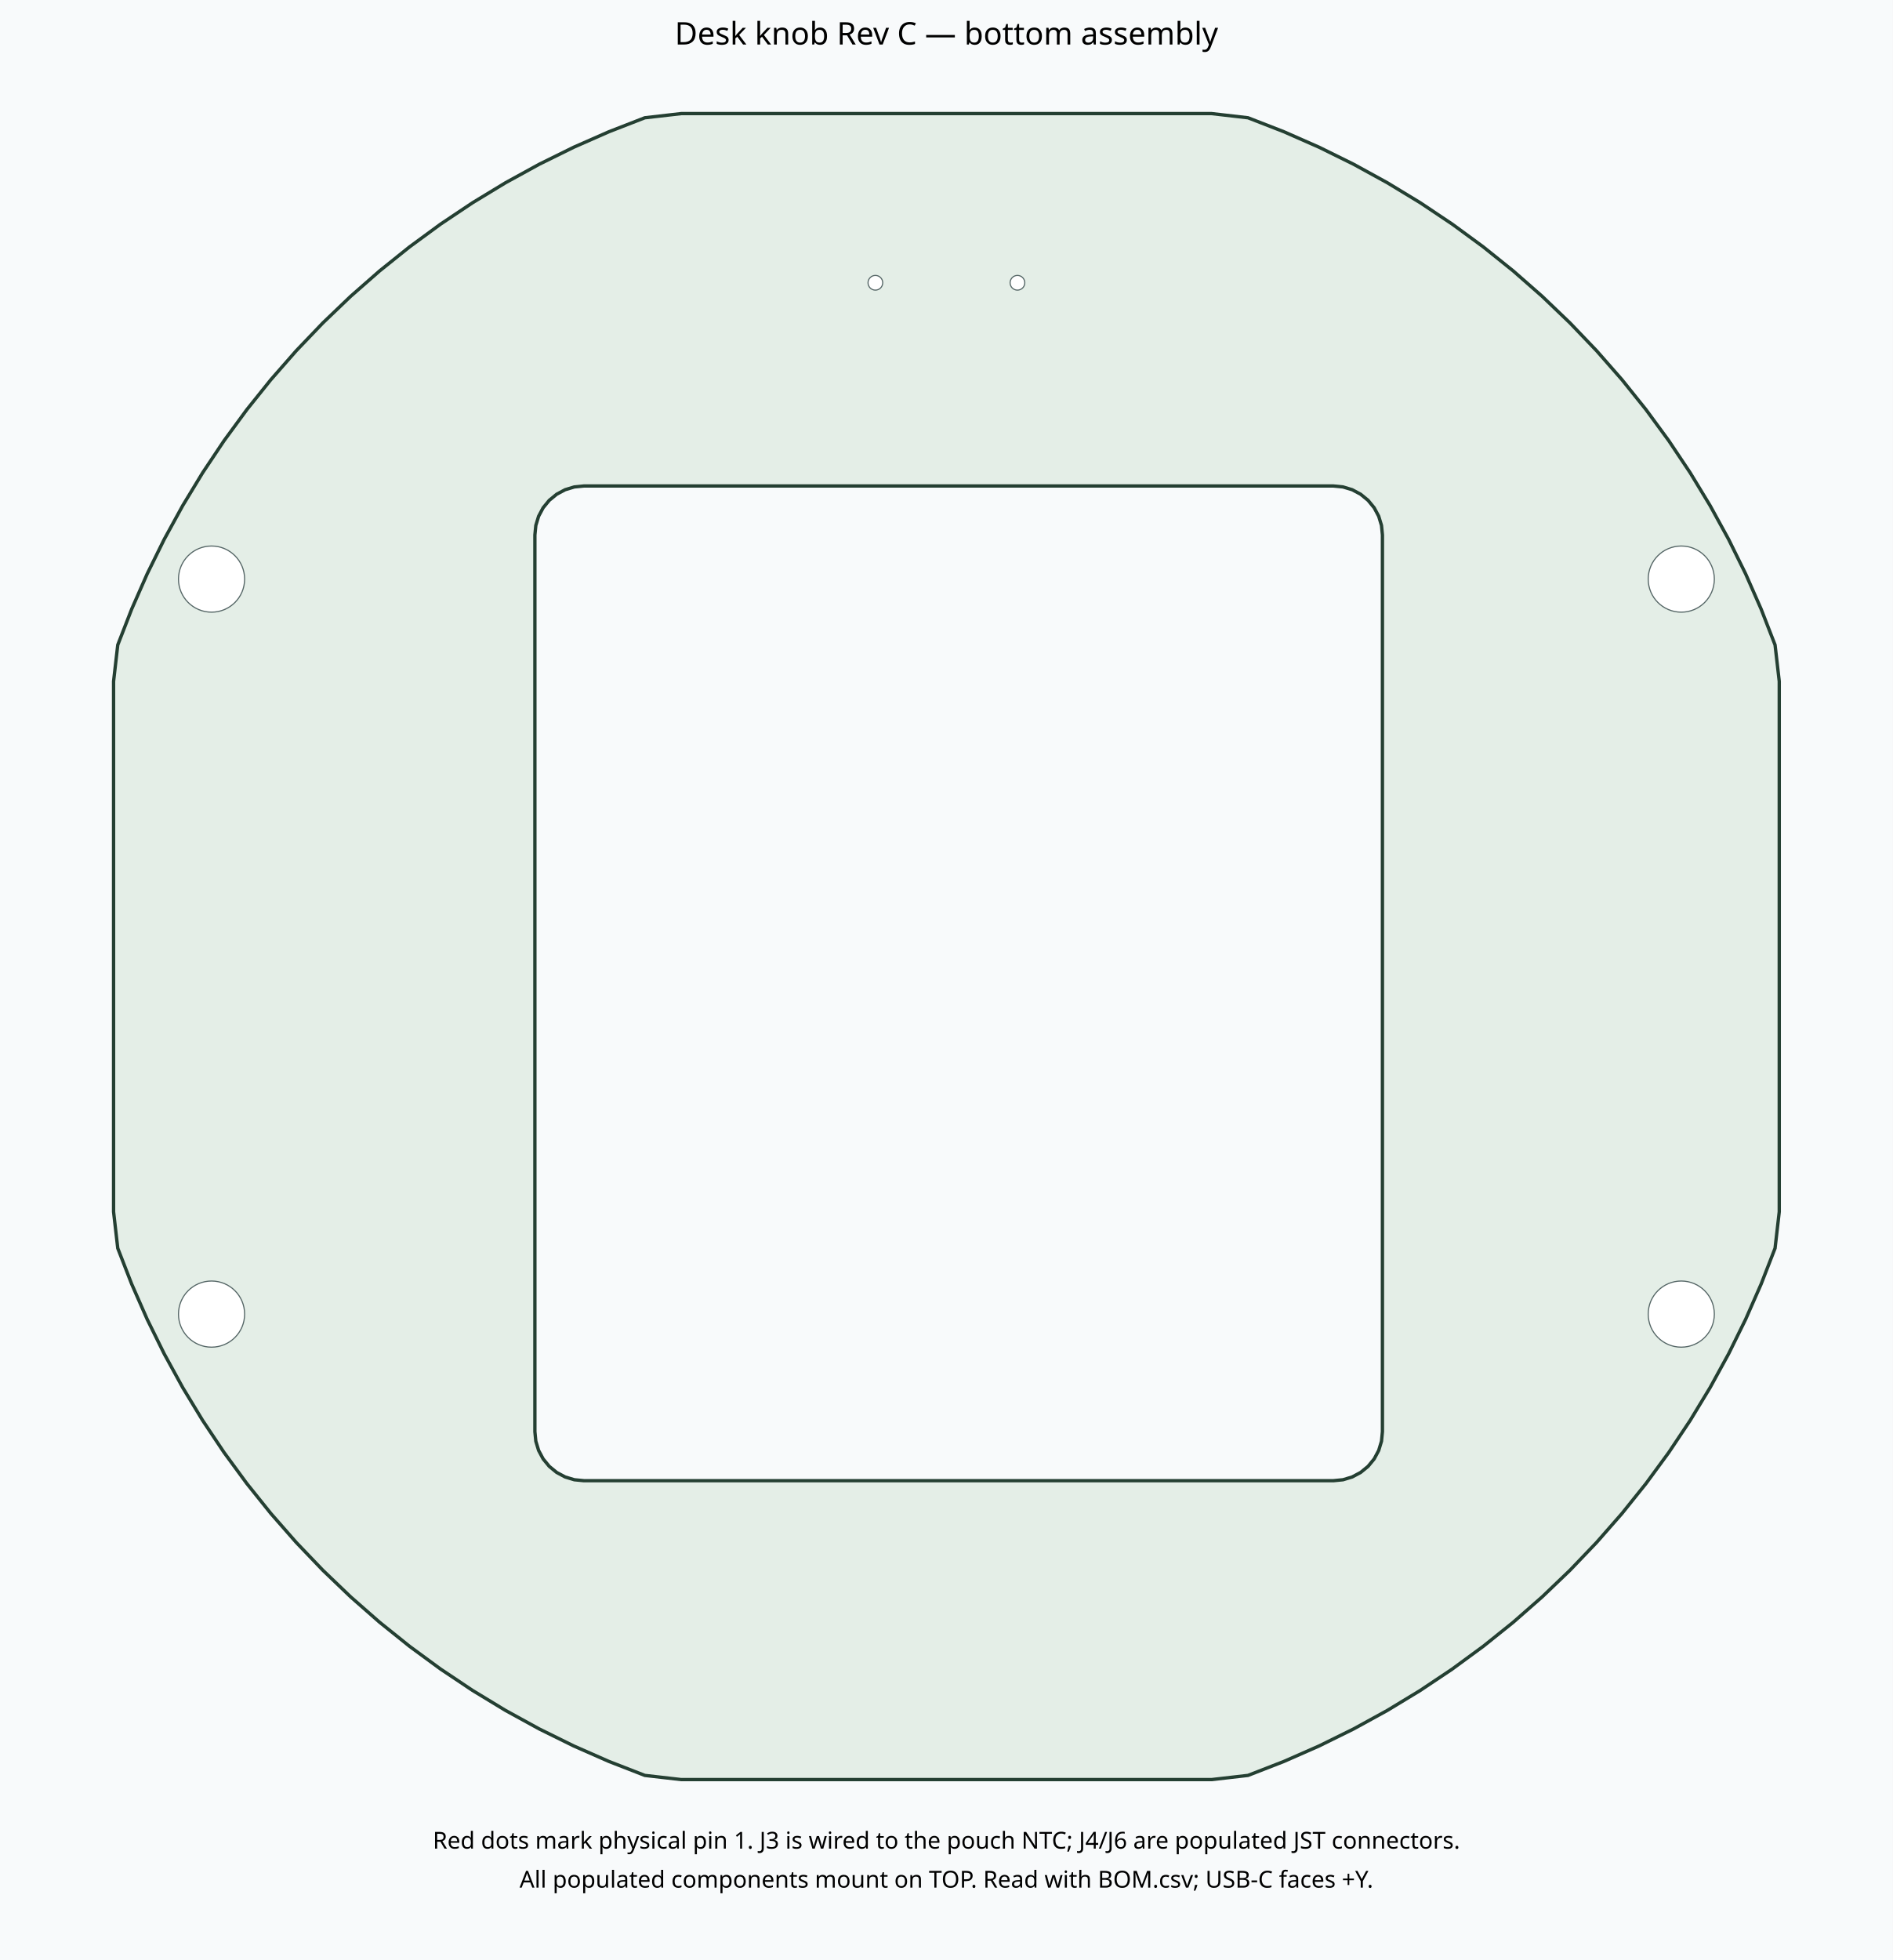
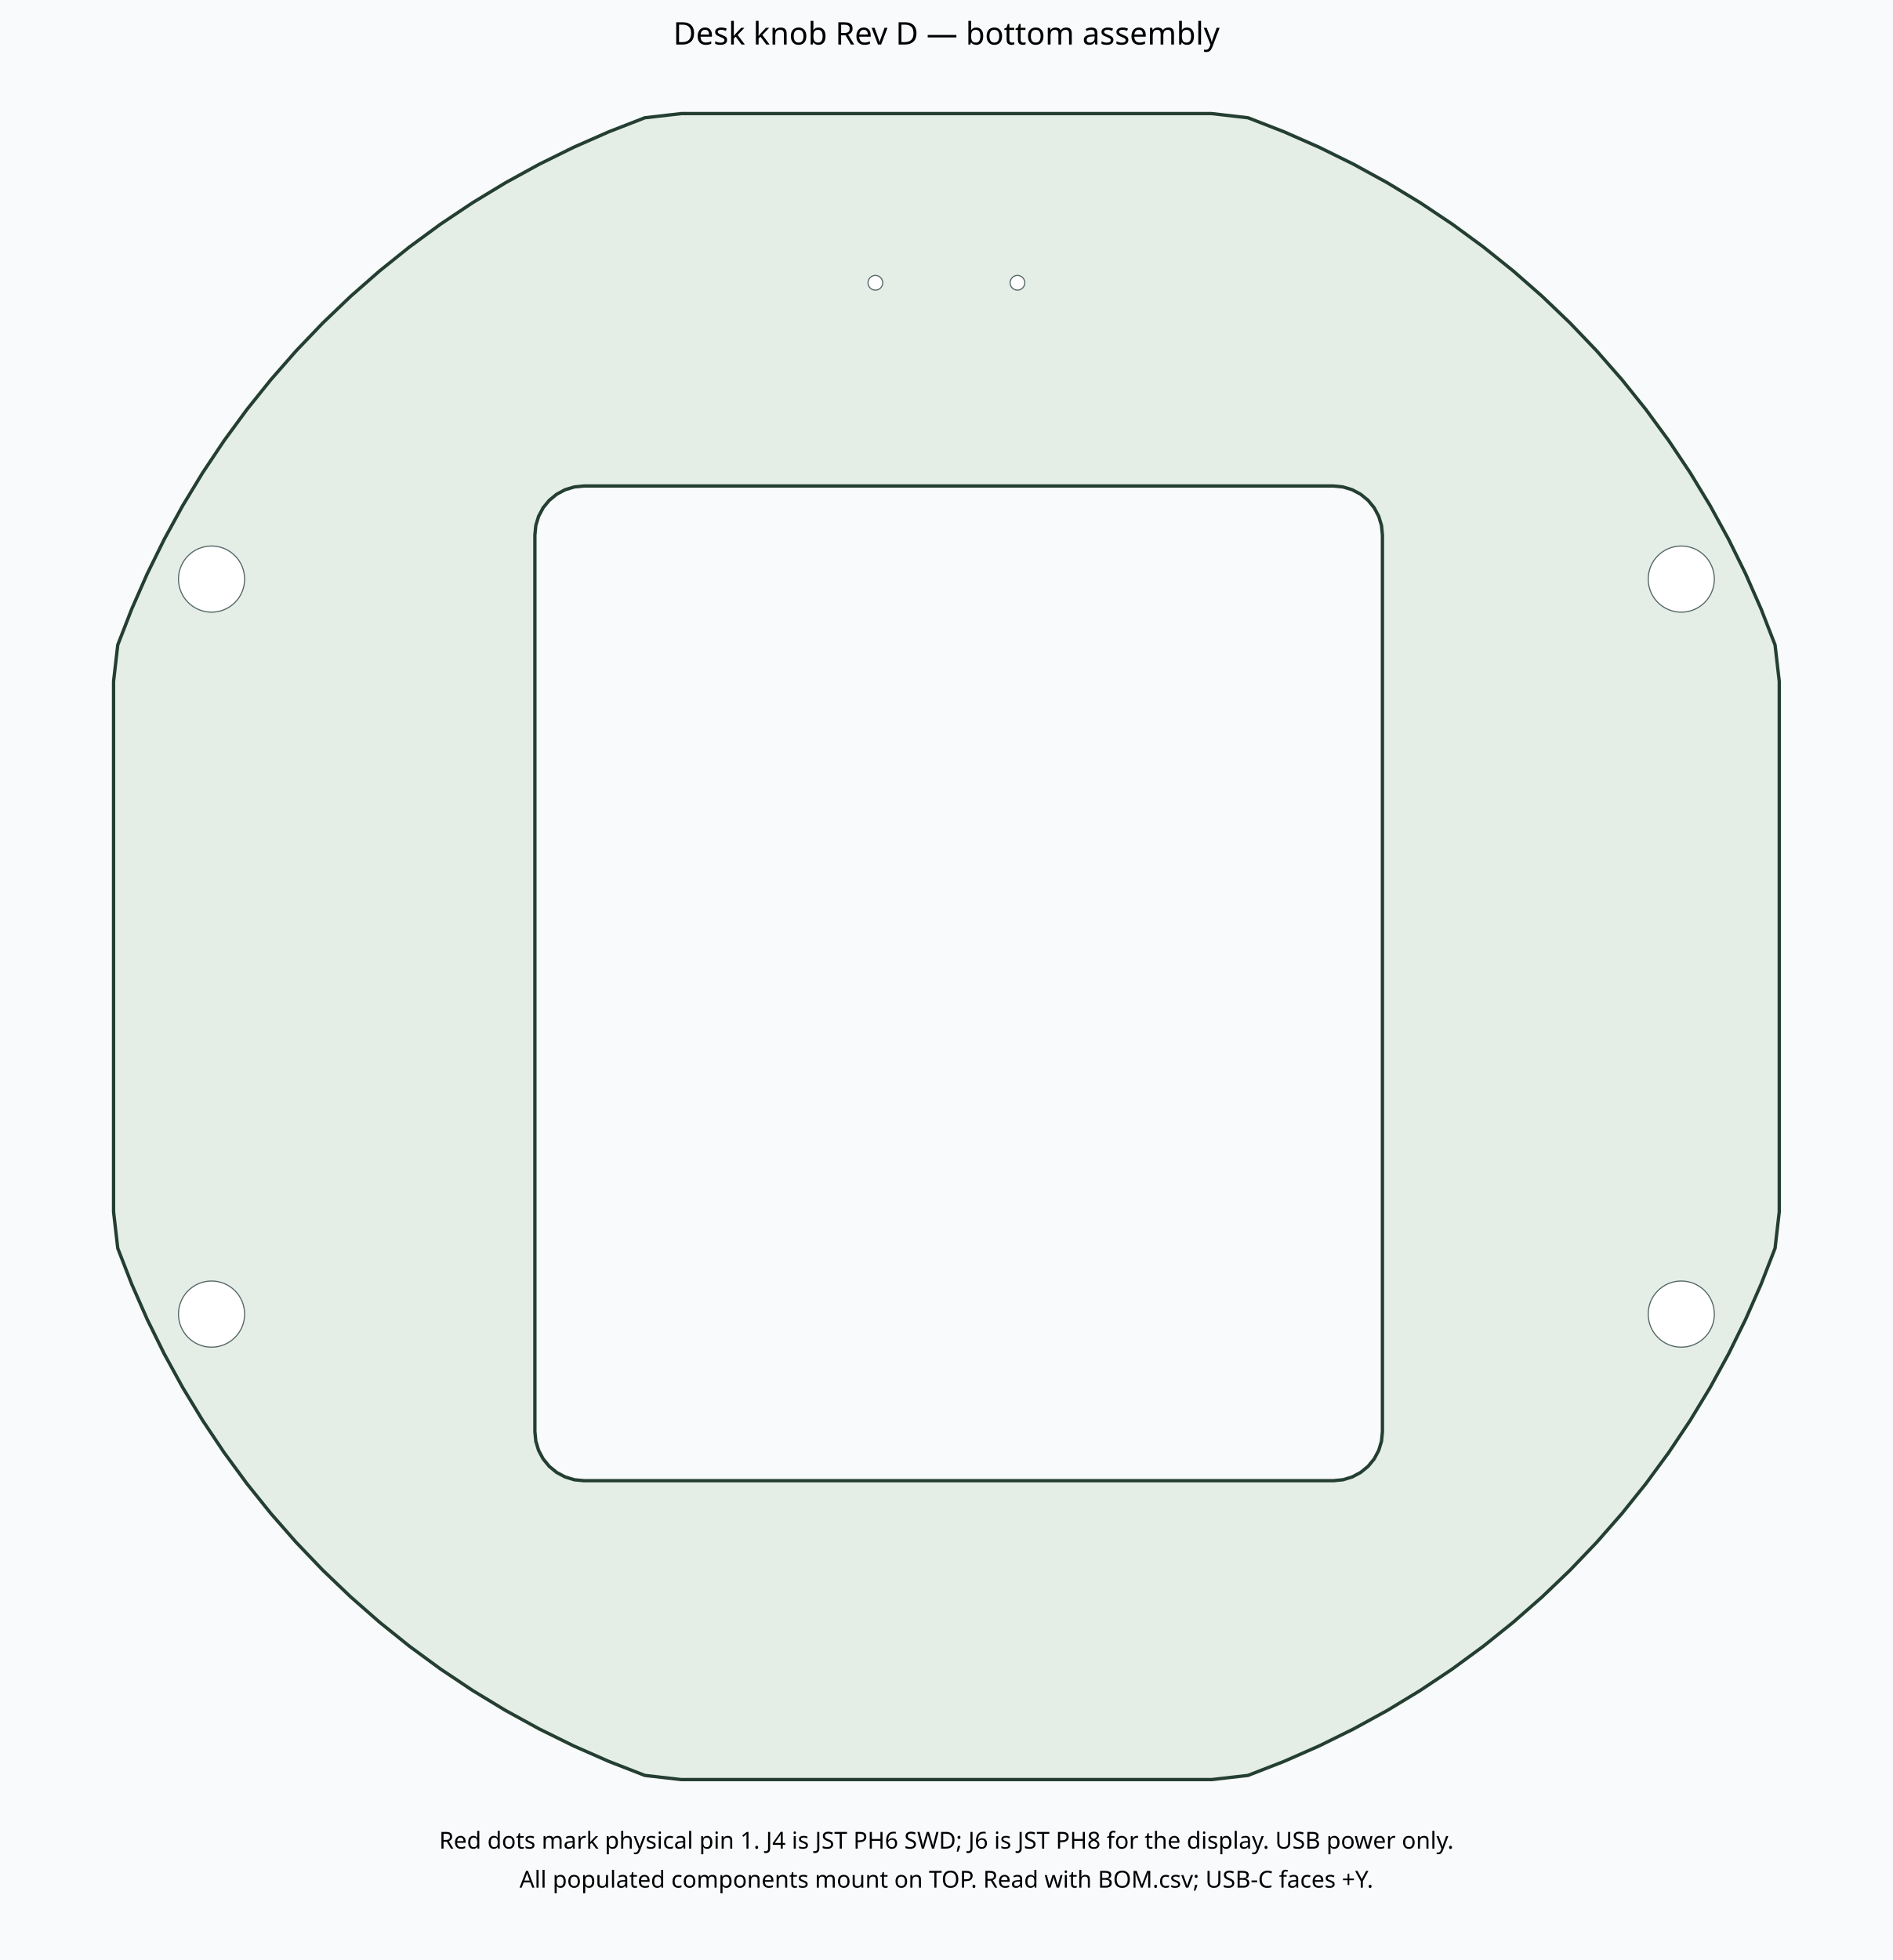
<svg xmlns="http://www.w3.org/2000/svg" width="1700" height="1760" viewBox="0 0 1700 1760">
  <rect width="1700" height="1760" fill="#f8fafb" />
-   <text x="850" y="40" text-anchor="middle" font-family="sans-serif" font-size="28">Desk knob Rev C — bottom assembly</text>
+   <text x="850" y="40" text-anchor="middle" font-family="sans-serif" font-size="28">Desk knob Rev D — bottom assembly</text>
  <path d="M 102.000,850.000 L 102.000,815.453 L 102.000,780.973 L 102.000,746.623 L 102.000,712.471 L 102.000,678.580 L 102.000,645.015 L 102.000,611.841 L 105.763,579.120 L 118.287,546.915 L 132.204,515.286 L 147.487,484.295 L 164.108,454.000 L 182.034,424.459 L 201.232,395.727 L 221.664,367.861 L 243.293,340.912 L 266.076,314.933 L 289.971,289.971 L 314.933,266.076 L 340.912,243.293 L 367.861,221.664 L 395.727,201.232 L 424.459,182.034 L 454.000,164.108 L 484.295,147.487 L 515.286,132.204 L 546.915,118.287 L 579.120,105.763 L 611.841,102.000 L 645.015,102.000 L 678.580,102.000 L 712.471,102.000 L 746.623,102.000 L 780.973,102.000 L 815.453,102.000 L 850.000,102.000 L 884.547,102.000 L 919.027,102.000 L 953.377,102.000 L 987.529,102.000 L 1021.420,102.000 L 1054.985,102.000 L 1088.159,102.000 L 1120.880,105.763 L 1153.085,118.287 L 1184.714,132.204 L 1215.705,147.487 L 1246.000,164.108 L 1275.541,182.034 L 1304.273,201.232 L 1332.139,221.664 L 1359.088,243.293 L 1385.067,266.076 L 1410.029,289.971 L 1433.924,314.933 L 1456.707,340.912 L 1478.336,367.861 L 1498.768,395.727 L 1517.966,424.459 L 1535.892,454.000 L 1552.513,484.295 L 1567.796,515.286 L 1581.713,546.915 L 1594.237,579.120 L 1598.000,611.841 L 1598.000,645.015 L 1598.000,678.580 L 1598.000,712.471 L 1598.000,746.623 L 1598.000,780.973 L 1598.000,815.453 L 1598.000,850.000 L 1598.000,884.547 L 1598.000,919.027 L 1598.000,953.377 L 1598.000,987.529 L 1598.000,1021.420 L 1598.000,1054.985 L 1598.000,1088.159 L 1594.237,1120.880 L 1581.713,1153.085 L 1567.796,1184.714 L 1552.513,1215.705 L 1535.892,1246.000 L 1517.966,1275.541 L 1498.768,1304.273 L 1478.336,1332.139 L 1456.707,1359.088 L 1433.924,1385.067 L 1410.029,1410.029 L 1385.067,1433.924 L 1359.088,1456.707 L 1332.139,1478.336 L 1304.273,1498.768 L 1275.541,1517.966 L 1246.000,1535.892 L 1215.705,1552.513 L 1184.714,1567.796 L 1153.085,1581.713 L 1120.880,1594.237 L 1088.159,1598.000 L 1054.985,1598.000 L 1021.420,1598.000 L 987.529,1598.000 L 953.377,1598.000 L 919.027,1598.000 L 884.547,1598.000 L 850.000,1598.000 L 815.453,1598.000 L 780.973,1598.000 L 746.623,1598.000 L 712.471,1598.000 L 678.580,1598.000 L 645.015,1598.000 L 611.841,1598.000 L 579.120,1594.237 L 546.915,1581.713 L 515.286,1567.796 L 484.295,1552.513 L 454.000,1535.892 L 424.459,1517.966 L 395.727,1498.768 L 367.861,1478.336 L 340.912,1456.707 L 314.933,1433.924 L 289.971,1410.029 L 266.076,1385.067 L 243.293,1359.088 L 221.664,1332.139 L 201.232,1304.273 L 182.034,1275.541 L 164.108,1246.000 L 147.487,1215.705 L 132.204,1184.714 L 118.287,1153.085 L 105.763,1120.880 L 102.000,1088.159 L 102.000,1054.985 L 102.000,1021.420 L 102.000,987.529 L 102.000,953.377 L 102.000,919.027 L 102.000,884.547 Z M 480.400,480.400 L 481.245,471.816 L 483.749,463.562 L 487.815,455.955 L 493.287,449.287 L 499.955,443.815 L 507.562,439.749 L 515.816,437.245 L 524.400,436.400 L 1197.600,436.400 L 1206.184,437.245 L 1214.438,439.749 L 1222.045,443.815 L 1228.713,449.287 L 1234.185,455.955 L 1238.251,463.562 L 1240.755,471.816 L 1241.600,480.400 L 1241.600,1285.600 L 1240.755,1294.184 L 1238.251,1302.438 L 1234.185,1310.045 L 1228.713,1316.713 L 1222.045,1322.185 L 1214.438,1326.251 L 1206.184,1328.755 L 1197.600,1329.600 L 524.400,1329.600 L 515.816,1328.755 L 507.562,1326.251 L 499.955,1322.185 L 493.287,1316.713 L 487.815,1310.045 L 483.749,1302.438 L 481.245,1294.184 L 480.400,1285.600 Z" fill="#e4eee7" stroke="#243f32" stroke-width="3" fill-rule="evenodd" />
  <circle cx="1510" cy="520" r="29.7" fill="white" stroke="#566" />
  <circle cx="190" cy="520" r="29.7" fill="white" stroke="#566" />
  <circle cx="1510" cy="1180" r="29.7" fill="white" stroke="#566" />
  <circle cx="190" cy="1180" r="29.7" fill="white" stroke="#566" />
  <circle cx="786.202" cy="253.922" r="6.6" fill="white" stroke="#566" />
  <circle cx="913.798" cy="253.922" r="6.6" fill="white" stroke="#566" />
-   <text x="850" y="1660" text-anchor="middle" font-family="sans-serif" font-size="21">Red dots mark physical pin 1. J3 is wired to the pouch NTC; J4/J6 are populated JST connectors.</text>
+   <text x="850" y="1660" text-anchor="middle" font-family="sans-serif" font-size="21">Red dots mark physical pin 1. J4 is JST PH6 SWD; J6 is JST PH8 for the display. USB power only.</text>
  <text x="850" y="1695" text-anchor="middle" font-family="sans-serif" font-size="21">All populated components mount on TOP. Read with BOM.csv; USB-C faces +Y.</text>
</svg>
